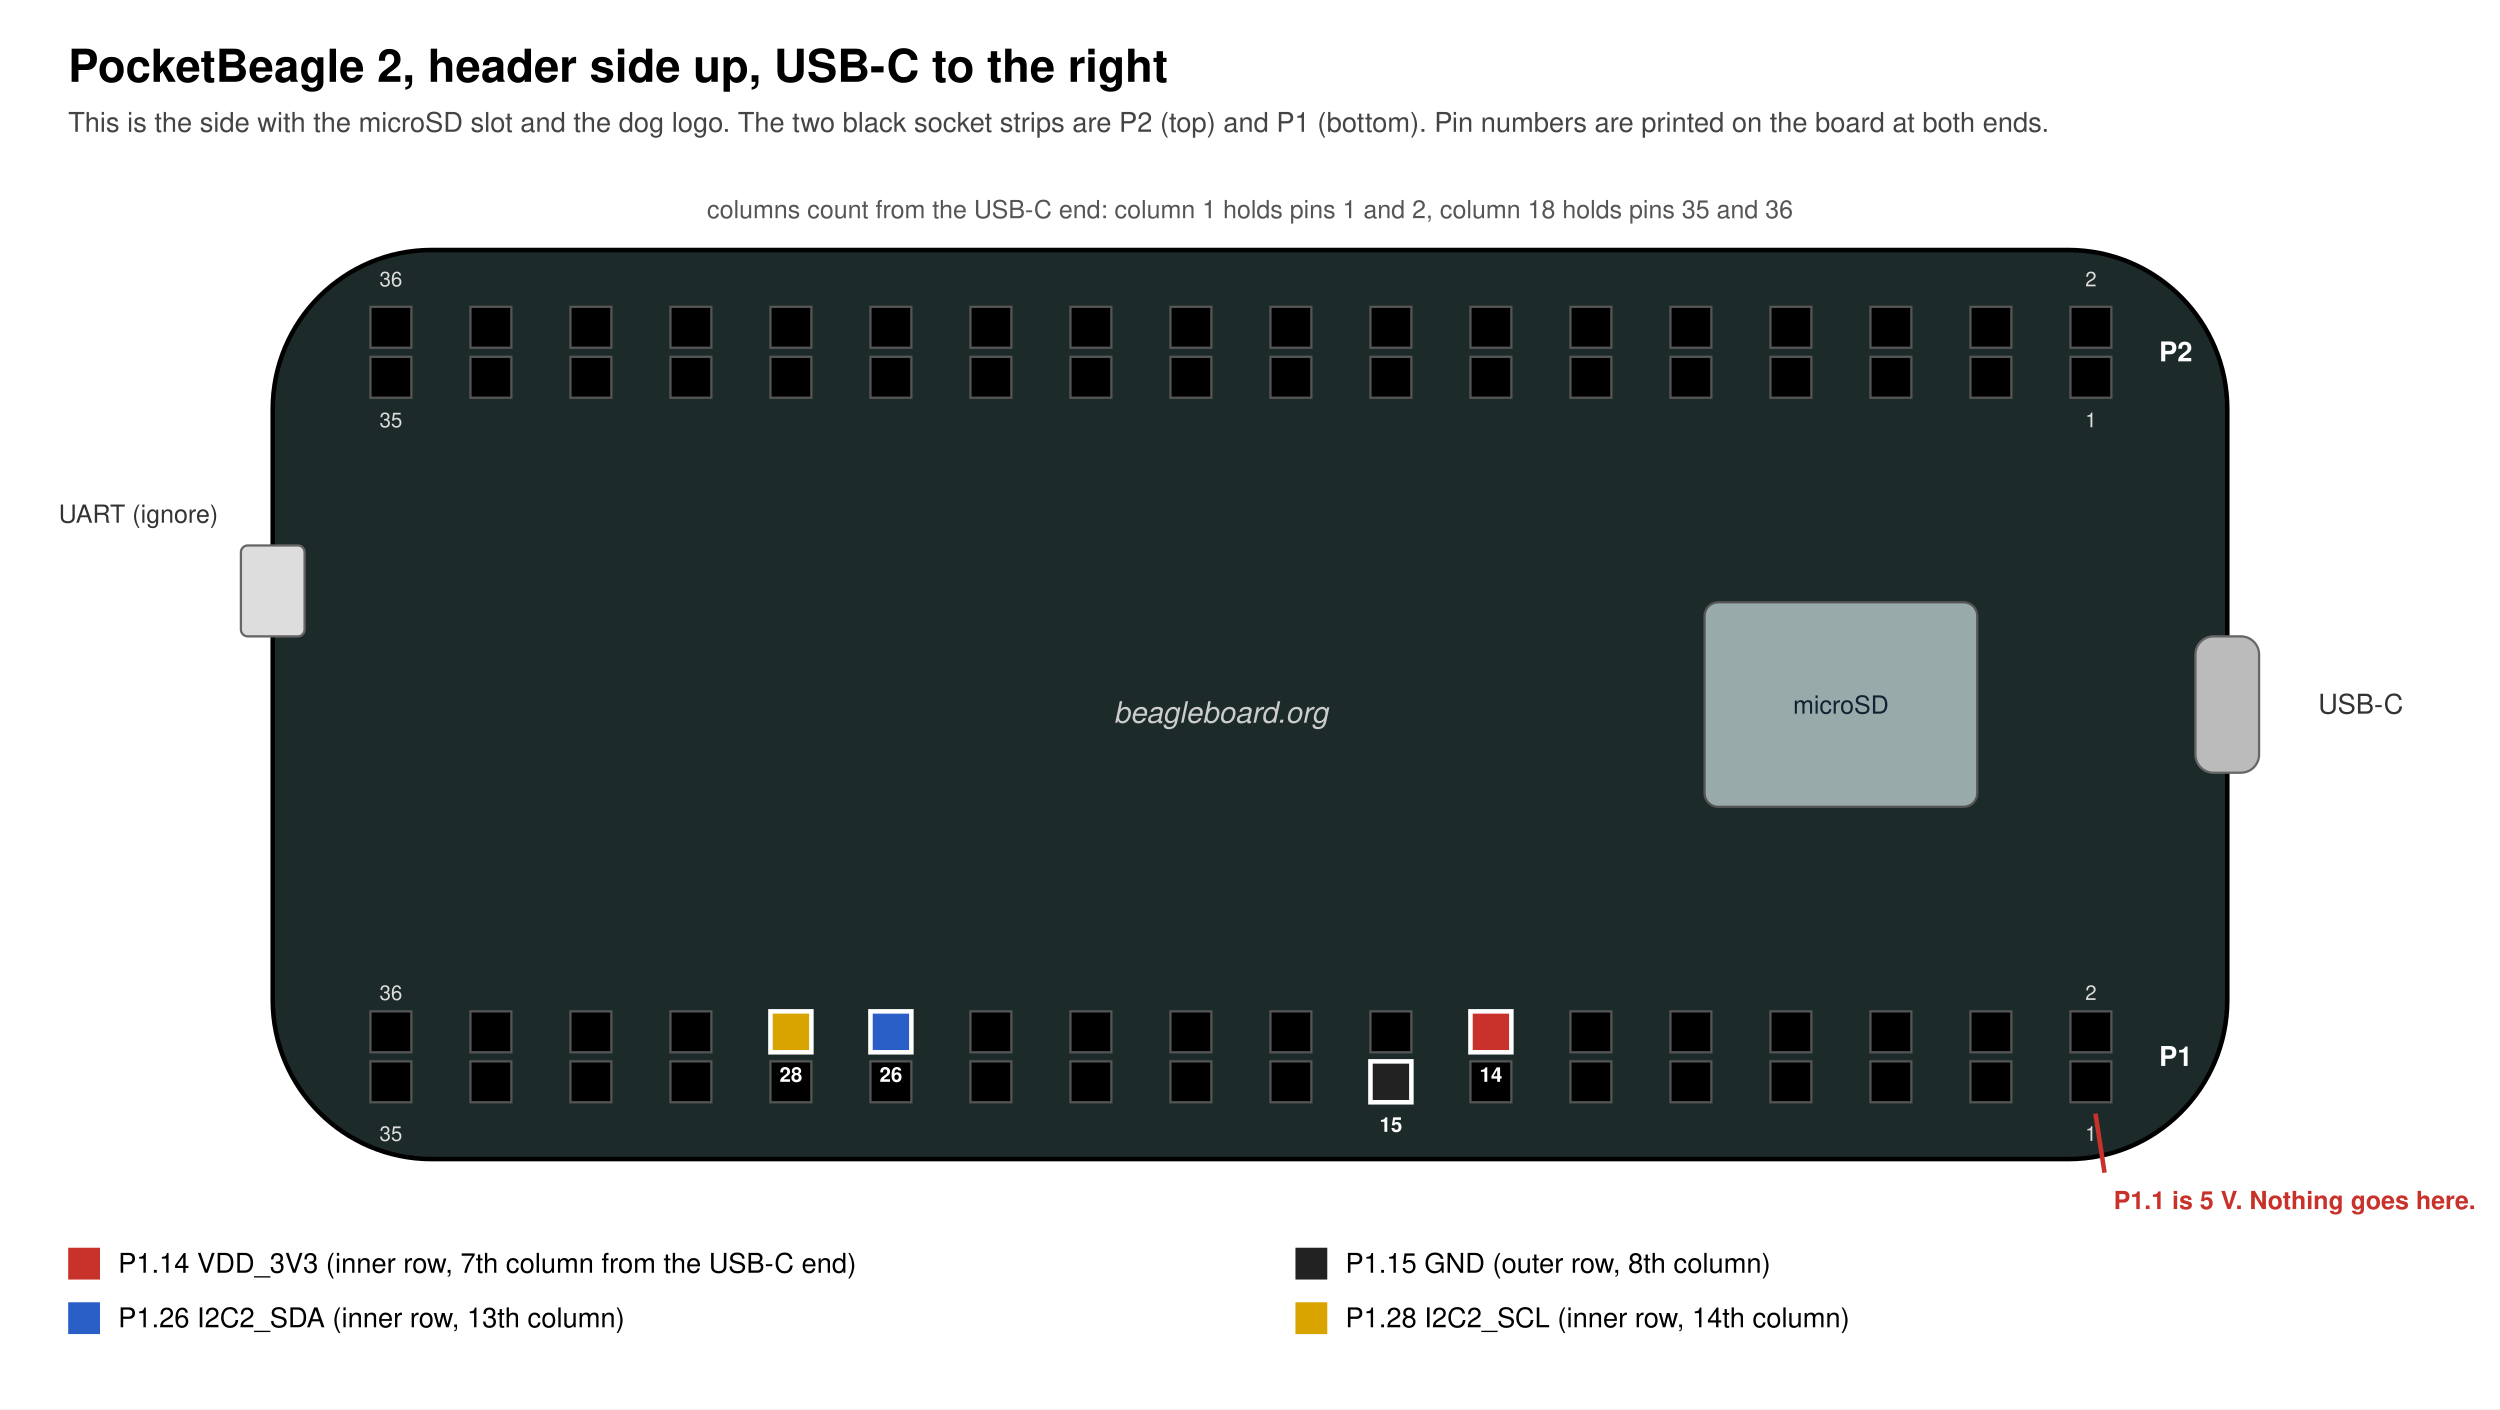
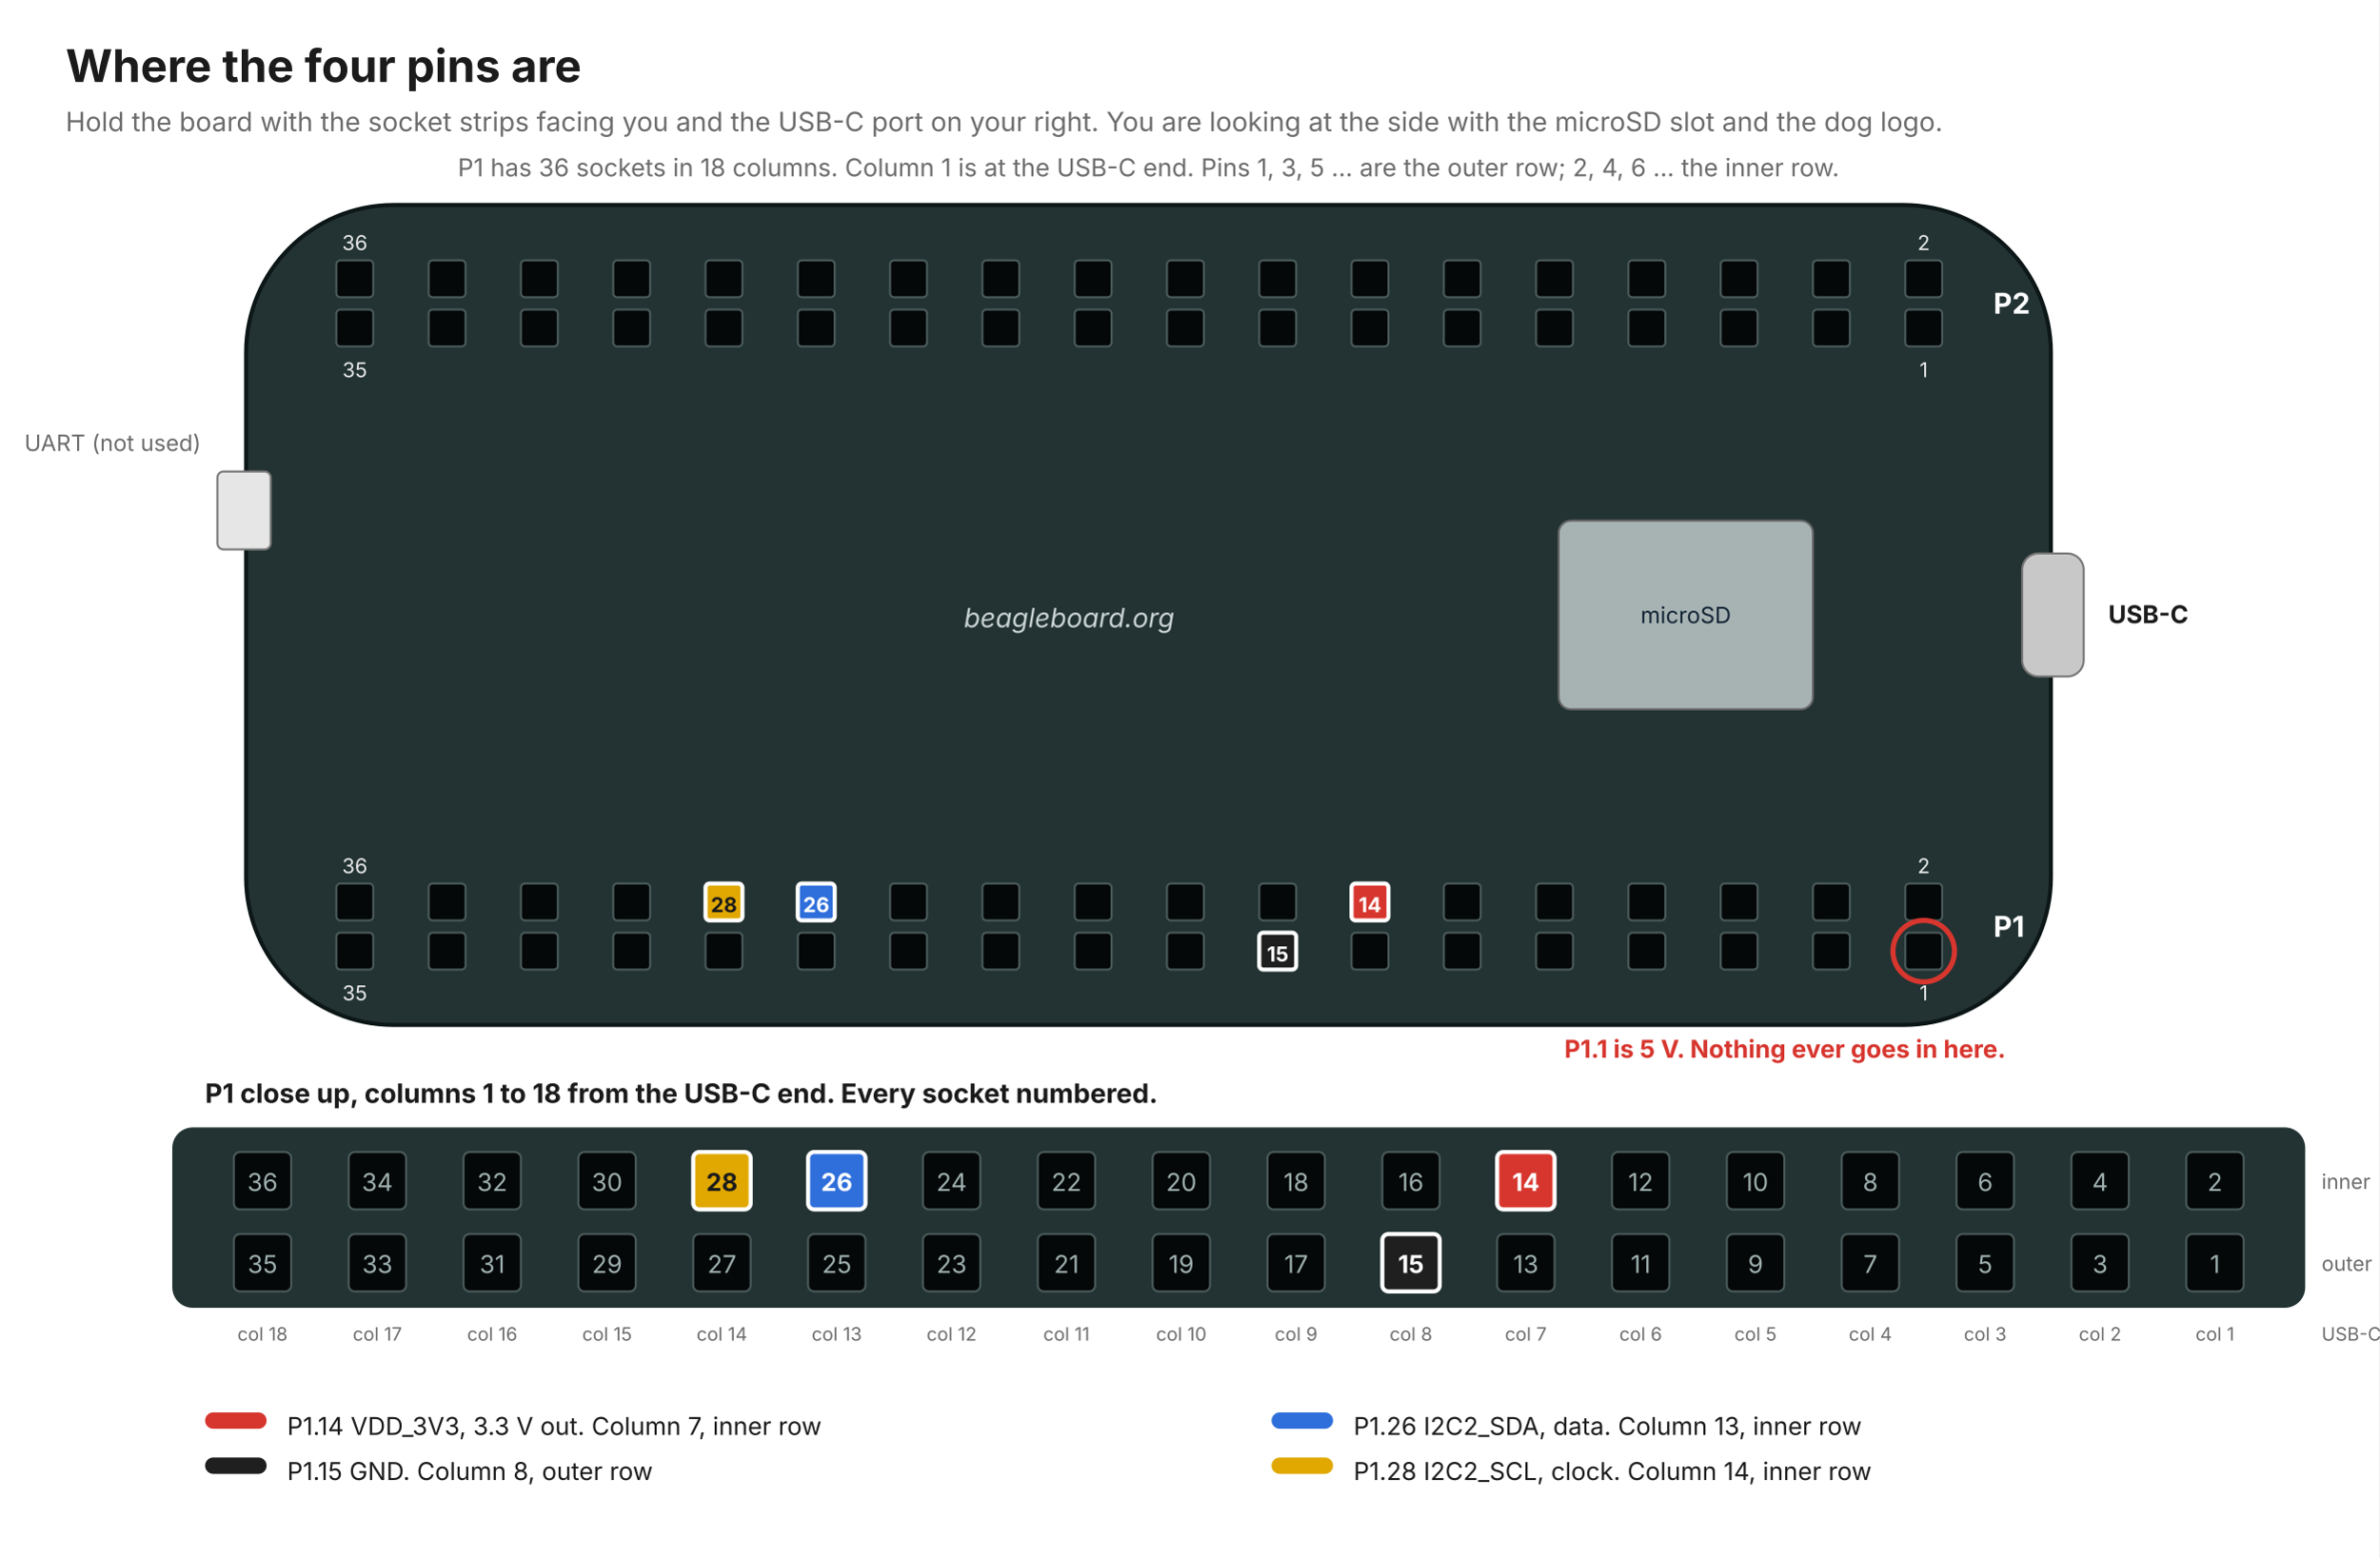
- <svg xmlns="http://www.w3.org/2000/svg" width="1100" height="620" viewBox="0 0 1100 620" font-family="Helvetica, Arial, sans-serif">
-   <rect width="1100" height="620" fill="#fff" />
-   <text x="30" y="36" font-size="20" font-weight="bold">PocketBeagle 2, header side up, USB-C to the right</text>
-   <text x="30" y="58" font-size="12" fill="#444">This is the side with the microSD slot and the dog logo. The two black socket strips are P2 (top) and P1 (bottom). Pin numbers are printed on the board at both ends.</text>
-   <rect x="120" y="110" width="860" height="400" rx="70" fill="#1d2a2a" stroke="#000" stroke-width="2" />
-   <rect x="966" y="280.0" width="28" height="60" rx="8" fill="#bbb" stroke="#666" />
-   <text x="1020" y="314.0" font-size="12" fill="#333">USB-C</text>
-   <rect x="106" y="240.0" width="28" height="40" rx="3" fill="#ddd" stroke="#666" />
-   <text x="96" y="230.0" font-size="11" fill="#333" text-anchor="end">UART (ignore)</text>
-   <rect x="750" y="265.0" width="120" height="90" rx="6" fill="#9aa" stroke="#555" />
-   <text x="810" y="314.0" font-size="11" text-anchor="middle" fill="#123">microSD</text>
-   <text x="490.0" y="318.0" font-size="13" fill="#ccc" font-style="italic">beagleboard.org</text>
-   <rect x="911" y="157" width="18" height="18" fill="#000" stroke="#555" stroke-width="1" />
-   <rect x="911" y="135" width="18" height="18" fill="#000" stroke="#555" stroke-width="1" />
-   <text x="920" y="126" font-size="9" fill="#ddd" text-anchor="middle">2</text>
-   <text x="920" y="188" font-size="9" fill="#ddd" text-anchor="middle">1</text>
-   <rect x="867" y="157" width="18" height="18" fill="#000" stroke="#555" stroke-width="1" />
-   <rect x="867" y="135" width="18" height="18" fill="#000" stroke="#555" stroke-width="1" />
-   <rect x="823" y="157" width="18" height="18" fill="#000" stroke="#555" stroke-width="1" />
-   <rect x="823" y="135" width="18" height="18" fill="#000" stroke="#555" stroke-width="1" />
-   <rect x="779" y="157" width="18" height="18" fill="#000" stroke="#555" stroke-width="1" />
-   <rect x="779" y="135" width="18" height="18" fill="#000" stroke="#555" stroke-width="1" />
-   <rect x="735" y="157" width="18" height="18" fill="#000" stroke="#555" stroke-width="1" />
-   <rect x="735" y="135" width="18" height="18" fill="#000" stroke="#555" stroke-width="1" />
-   <rect x="691" y="157" width="18" height="18" fill="#000" stroke="#555" stroke-width="1" />
-   <rect x="691" y="135" width="18" height="18" fill="#000" stroke="#555" stroke-width="1" />
-   <rect x="647" y="157" width="18" height="18" fill="#000" stroke="#555" stroke-width="1" />
-   <rect x="647" y="135" width="18" height="18" fill="#000" stroke="#555" stroke-width="1" />
-   <rect x="603" y="157" width="18" height="18" fill="#000" stroke="#555" stroke-width="1" />
-   <rect x="603" y="135" width="18" height="18" fill="#000" stroke="#555" stroke-width="1" />
-   <rect x="559" y="157" width="18" height="18" fill="#000" stroke="#555" stroke-width="1" />
-   <rect x="559" y="135" width="18" height="18" fill="#000" stroke="#555" stroke-width="1" />
-   <rect x="515" y="157" width="18" height="18" fill="#000" stroke="#555" stroke-width="1" />
-   <rect x="515" y="135" width="18" height="18" fill="#000" stroke="#555" stroke-width="1" />
-   <rect x="471" y="157" width="18" height="18" fill="#000" stroke="#555" stroke-width="1" />
-   <rect x="471" y="135" width="18" height="18" fill="#000" stroke="#555" stroke-width="1" />
-   <rect x="427" y="157" width="18" height="18" fill="#000" stroke="#555" stroke-width="1" />
-   <rect x="427" y="135" width="18" height="18" fill="#000" stroke="#555" stroke-width="1" />
-   <rect x="383" y="157" width="18" height="18" fill="#000" stroke="#555" stroke-width="1" />
-   <rect x="383" y="135" width="18" height="18" fill="#000" stroke="#555" stroke-width="1" />
-   <rect x="339" y="157" width="18" height="18" fill="#000" stroke="#555" stroke-width="1" />
-   <rect x="339" y="135" width="18" height="18" fill="#000" stroke="#555" stroke-width="1" />
-   <rect x="295" y="157" width="18" height="18" fill="#000" stroke="#555" stroke-width="1" />
-   <rect x="295" y="135" width="18" height="18" fill="#000" stroke="#555" stroke-width="1" />
-   <rect x="251" y="157" width="18" height="18" fill="#000" stroke="#555" stroke-width="1" />
-   <rect x="251" y="135" width="18" height="18" fill="#000" stroke="#555" stroke-width="1" />
-   <rect x="207" y="157" width="18" height="18" fill="#000" stroke="#555" stroke-width="1" />
-   <rect x="207" y="135" width="18" height="18" fill="#000" stroke="#555" stroke-width="1" />
-   <rect x="163" y="157" width="18" height="18" fill="#000" stroke="#555" stroke-width="1" />
-   <rect x="163" y="135" width="18" height="18" fill="#000" stroke="#555" stroke-width="1" />
-   <text x="172" y="126" font-size="9" fill="#ddd" text-anchor="middle">36</text>
-   <text x="172" y="188" font-size="9" fill="#ddd" text-anchor="middle">35</text>
-   <text x="950" y="159.0" font-size="12" fill="#fff" font-weight="bold">P2</text>
-   <rect x="911" y="467" width="18" height="18" fill="#000" stroke="#555" stroke-width="1" />
-   <rect x="911" y="445" width="18" height="18" fill="#000" stroke="#555" stroke-width="1" />
-   <text x="920" y="502" font-size="9" fill="#ddd" text-anchor="middle">1</text>
-   <text x="920" y="440" font-size="9" fill="#ddd" text-anchor="middle">2</text>
-   <rect x="867" y="467" width="18" height="18" fill="#000" stroke="#555" stroke-width="1" />
-   <rect x="867" y="445" width="18" height="18" fill="#000" stroke="#555" stroke-width="1" />
-   <rect x="823" y="467" width="18" height="18" fill="#000" stroke="#555" stroke-width="1" />
-   <rect x="823" y="445" width="18" height="18" fill="#000" stroke="#555" stroke-width="1" />
-   <rect x="779" y="467" width="18" height="18" fill="#000" stroke="#555" stroke-width="1" />
-   <rect x="779" y="445" width="18" height="18" fill="#000" stroke="#555" stroke-width="1" />
-   <rect x="735" y="467" width="18" height="18" fill="#000" stroke="#555" stroke-width="1" />
-   <rect x="735" y="445" width="18" height="18" fill="#000" stroke="#555" stroke-width="1" />
-   <rect x="691" y="467" width="18" height="18" fill="#000" stroke="#555" stroke-width="1" />
-   <rect x="691" y="445" width="18" height="18" fill="#000" stroke="#555" stroke-width="1" />
-   <rect x="647" y="467" width="18" height="18" fill="#000" stroke="#555" stroke-width="1" />
-   <rect x="647" y="445" width="18" height="18" fill="#c8322b" stroke="#fff" stroke-width="2" />
-   <text x="656" y="476" font-size="9" text-anchor="middle" fill="#fff" font-weight="bold">14</text>
-   <rect x="603" y="467" width="18" height="18" fill="#222222" stroke="#fff" stroke-width="2" />
-   <text x="612" y="498" font-size="9" text-anchor="middle" fill="#fff" font-weight="bold">15</text>
-   <rect x="603" y="445" width="18" height="18" fill="#000" stroke="#555" stroke-width="1" />
-   <rect x="559" y="467" width="18" height="18" fill="#000" stroke="#555" stroke-width="1" />
-   <rect x="559" y="445" width="18" height="18" fill="#000" stroke="#555" stroke-width="1" />
-   <rect x="515" y="467" width="18" height="18" fill="#000" stroke="#555" stroke-width="1" />
-   <rect x="515" y="445" width="18" height="18" fill="#000" stroke="#555" stroke-width="1" />
-   <rect x="471" y="467" width="18" height="18" fill="#000" stroke="#555" stroke-width="1" />
-   <rect x="471" y="445" width="18" height="18" fill="#000" stroke="#555" stroke-width="1" />
-   <rect x="427" y="467" width="18" height="18" fill="#000" stroke="#555" stroke-width="1" />
-   <rect x="427" y="445" width="18" height="18" fill="#000" stroke="#555" stroke-width="1" />
-   <rect x="383" y="467" width="18" height="18" fill="#000" stroke="#555" stroke-width="1" />
-   <rect x="383" y="445" width="18" height="18" fill="#2b5fc8" stroke="#fff" stroke-width="2" />
-   <text x="392" y="476" font-size="9" text-anchor="middle" fill="#fff" font-weight="bold">26</text>
-   <rect x="339" y="467" width="18" height="18" fill="#000" stroke="#555" stroke-width="1" />
-   <rect x="339" y="445" width="18" height="18" fill="#d9a300" stroke="#fff" stroke-width="2" />
-   <text x="348" y="476" font-size="9" text-anchor="middle" fill="#fff" font-weight="bold">28</text>
-   <rect x="295" y="467" width="18" height="18" fill="#000" stroke="#555" stroke-width="1" />
-   <rect x="295" y="445" width="18" height="18" fill="#000" stroke="#555" stroke-width="1" />
-   <rect x="251" y="467" width="18" height="18" fill="#000" stroke="#555" stroke-width="1" />
-   <rect x="251" y="445" width="18" height="18" fill="#000" stroke="#555" stroke-width="1" />
-   <rect x="207" y="467" width="18" height="18" fill="#000" stroke="#555" stroke-width="1" />
-   <rect x="207" y="445" width="18" height="18" fill="#000" stroke="#555" stroke-width="1" />
-   <rect x="163" y="467" width="18" height="18" fill="#000" stroke="#555" stroke-width="1" />
-   <rect x="163" y="445" width="18" height="18" fill="#000" stroke="#555" stroke-width="1" />
-   <text x="172" y="502" font-size="9" fill="#ddd" text-anchor="middle">35</text>
-   <text x="172" y="440" font-size="9" fill="#ddd" text-anchor="middle">36</text>
-   <text x="950" y="469.0" font-size="12" fill="#fff" font-weight="bold">P1</text>
-   <path d="M 926 516 L 922 490" stroke="#c8322b" stroke-width="2" fill="none" />
-   <text x="930" y="532" font-size="11" fill="#c8322b" font-weight="bold">P1.1 is 5 V. Nothing goes here.</text>
-   <rect x="30" y="549" width="14" height="14" fill="#c8322b" />
-   <text x="52" y="560" font-size="12">P1.14  VDD_3V3   (inner row, 7th column from the USB-C end)</text>
-   <rect x="570" y="549" width="14" height="14" fill="#222222" />
-   <text x="592" y="560" font-size="12">P1.15  GND   (outer row, 8th column)</text>
-   <rect x="30" y="573" width="14" height="14" fill="#2b5fc8" />
-   <text x="52" y="584" font-size="12">P1.26  I2C2_SDA   (inner row, 13th column)</text>
-   <rect x="570" y="573" width="14" height="14" fill="#d9a300" />
-   <text x="592" y="584" font-size="12">P1.28  I2C2_SCL   (inner row, 14th column)</text>
-   <text x="550.0" y="96" font-size="11" fill="#555" text-anchor="middle">columns count from the USB-C end: column 1 holds pins 1 and 2, column 18 holds pins 35 and 36</text>
+ <svg xmlns="http://www.w3.org/2000/svg" width="1160" height="760" viewBox="0 0 1160 760" font-family="Inter, Helvetica, Arial, sans-serif">
+   <rect width="1160" height="760" fill="#ffffff" />
+   <text x="32" y="40" font-size="22" font-weight="700" fill="#1b1b1b">Where the four pins are</text>
+   <text x="32" y="64" font-size="13" fill="#6b6b6b" text-anchor="start" font-weight="400">Hold the board with the socket strips facing you and the USB-C port on your right. You are looking at the side with the microSD slot and the dog logo.</text>
+   <rect x="120" y="100" width="880" height="400" rx="72" fill="#233333" stroke="#0d1717" stroke-width="2" />
+   <rect x="986" y="270.0" width="30" height="60" rx="8" fill="#c8c8c8" stroke="#777" />
+   <text x="1028" y="304.0" font-size="12" fill="#1b1b1b" text-anchor="start" font-weight="700">USB-C</text>
+   <rect x="106" y="230.0" width="26" height="38" rx="3" fill="#e6e6e6" stroke="#777" />
+   <text x="98" y="220.0" font-size="11" fill="#6b6b6b" text-anchor="end" font-weight="400">UART (not used)</text>
+   <rect x="760" y="254.0" width="124" height="92" rx="6" fill="#a7b3b3" stroke="#666" />
+   <text x="822" y="304.0" font-size="11" fill="#123" text-anchor="middle" font-weight="400">microSD</text>
+   <text x="470.0" y="306.0" font-size="13" fill="#c9d3d3" text-anchor="start" font-weight="400" font-style="italic">beagleboard.org</text>
+   <rect x="929" y="151" width="18" height="18" rx="2" fill="#050808" stroke="#4a5a5a" stroke-width="1" />
+   <rect x="929" y="127" width="18" height="18" rx="2" fill="#050808" stroke="#4a5a5a" stroke-width="1" />
+   <rect x="884" y="151" width="18" height="18" rx="2" fill="#050808" stroke="#4a5a5a" stroke-width="1" />
+   <rect x="884" y="127" width="18" height="18" rx="2" fill="#050808" stroke="#4a5a5a" stroke-width="1" />
+   <rect x="839" y="151" width="18" height="18" rx="2" fill="#050808" stroke="#4a5a5a" stroke-width="1" />
+   <rect x="839" y="127" width="18" height="18" rx="2" fill="#050808" stroke="#4a5a5a" stroke-width="1" />
+   <rect x="794" y="151" width="18" height="18" rx="2" fill="#050808" stroke="#4a5a5a" stroke-width="1" />
+   <rect x="794" y="127" width="18" height="18" rx="2" fill="#050808" stroke="#4a5a5a" stroke-width="1" />
+   <rect x="749" y="151" width="18" height="18" rx="2" fill="#050808" stroke="#4a5a5a" stroke-width="1" />
+   <rect x="749" y="127" width="18" height="18" rx="2" fill="#050808" stroke="#4a5a5a" stroke-width="1" />
+   <rect x="704" y="151" width="18" height="18" rx="2" fill="#050808" stroke="#4a5a5a" stroke-width="1" />
+   <rect x="704" y="127" width="18" height="18" rx="2" fill="#050808" stroke="#4a5a5a" stroke-width="1" />
+   <rect x="659" y="151" width="18" height="18" rx="2" fill="#050808" stroke="#4a5a5a" stroke-width="1" />
+   <rect x="659" y="127" width="18" height="18" rx="2" fill="#050808" stroke="#4a5a5a" stroke-width="1" />
+   <rect x="614" y="151" width="18" height="18" rx="2" fill="#050808" stroke="#4a5a5a" stroke-width="1" />
+   <rect x="614" y="127" width="18" height="18" rx="2" fill="#050808" stroke="#4a5a5a" stroke-width="1" />
+   <rect x="569" y="151" width="18" height="18" rx="2" fill="#050808" stroke="#4a5a5a" stroke-width="1" />
+   <rect x="569" y="127" width="18" height="18" rx="2" fill="#050808" stroke="#4a5a5a" stroke-width="1" />
+   <rect x="524" y="151" width="18" height="18" rx="2" fill="#050808" stroke="#4a5a5a" stroke-width="1" />
+   <rect x="524" y="127" width="18" height="18" rx="2" fill="#050808" stroke="#4a5a5a" stroke-width="1" />
+   <rect x="479" y="151" width="18" height="18" rx="2" fill="#050808" stroke="#4a5a5a" stroke-width="1" />
+   <rect x="479" y="127" width="18" height="18" rx="2" fill="#050808" stroke="#4a5a5a" stroke-width="1" />
+   <rect x="434" y="151" width="18" height="18" rx="2" fill="#050808" stroke="#4a5a5a" stroke-width="1" />
+   <rect x="434" y="127" width="18" height="18" rx="2" fill="#050808" stroke="#4a5a5a" stroke-width="1" />
+   <rect x="389" y="151" width="18" height="18" rx="2" fill="#050808" stroke="#4a5a5a" stroke-width="1" />
+   <rect x="389" y="127" width="18" height="18" rx="2" fill="#050808" stroke="#4a5a5a" stroke-width="1" />
+   <rect x="344" y="151" width="18" height="18" rx="2" fill="#050808" stroke="#4a5a5a" stroke-width="1" />
+   <rect x="344" y="127" width="18" height="18" rx="2" fill="#050808" stroke="#4a5a5a" stroke-width="1" />
+   <rect x="299" y="151" width="18" height="18" rx="2" fill="#050808" stroke="#4a5a5a" stroke-width="1" />
+   <rect x="299" y="127" width="18" height="18" rx="2" fill="#050808" stroke="#4a5a5a" stroke-width="1" />
+   <rect x="254" y="151" width="18" height="18" rx="2" fill="#050808" stroke="#4a5a5a" stroke-width="1" />
+   <rect x="254" y="127" width="18" height="18" rx="2" fill="#050808" stroke="#4a5a5a" stroke-width="1" />
+   <rect x="209" y="151" width="18" height="18" rx="2" fill="#050808" stroke="#4a5a5a" stroke-width="1" />
+   <rect x="209" y="127" width="18" height="18" rx="2" fill="#050808" stroke="#4a5a5a" stroke-width="1" />
+   <rect x="164" y="151" width="18" height="18" rx="2" fill="#050808" stroke="#4a5a5a" stroke-width="1" />
+   <rect x="164" y="127" width="18" height="18" rx="2" fill="#050808" stroke="#4a5a5a" stroke-width="1" />
+   <text x="972" y="153.0" font-size="14" fill="#fff" text-anchor="start" font-weight="700">P2</text>
+   <text x="938" y="122" font-size="10" fill="#e8e8e8" text-anchor="middle" font-weight="400">2</text>
+   <text x="938" y="184" font-size="10" fill="#e8e8e8" text-anchor="middle" font-weight="400">1</text>
+   <text x="173" y="122" font-size="10" fill="#e8e8e8" text-anchor="middle" font-weight="400">36</text>
+   <text x="173" y="184" font-size="10" fill="#e8e8e8" text-anchor="middle" font-weight="400">35</text>
+   <rect x="929" y="455" width="18" height="18" rx="2" fill="#050808" stroke="#4a5a5a" stroke-width="1" />
+   <rect x="929" y="431" width="18" height="18" rx="2" fill="#050808" stroke="#4a5a5a" stroke-width="1" />
+   <rect x="884" y="455" width="18" height="18" rx="2" fill="#050808" stroke="#4a5a5a" stroke-width="1" />
+   <rect x="884" y="431" width="18" height="18" rx="2" fill="#050808" stroke="#4a5a5a" stroke-width="1" />
+   <rect x="839" y="455" width="18" height="18" rx="2" fill="#050808" stroke="#4a5a5a" stroke-width="1" />
+   <rect x="839" y="431" width="18" height="18" rx="2" fill="#050808" stroke="#4a5a5a" stroke-width="1" />
+   <rect x="794" y="455" width="18" height="18" rx="2" fill="#050808" stroke="#4a5a5a" stroke-width="1" />
+   <rect x="794" y="431" width="18" height="18" rx="2" fill="#050808" stroke="#4a5a5a" stroke-width="1" />
+   <rect x="749" y="455" width="18" height="18" rx="2" fill="#050808" stroke="#4a5a5a" stroke-width="1" />
+   <rect x="749" y="431" width="18" height="18" rx="2" fill="#050808" stroke="#4a5a5a" stroke-width="1" />
+   <rect x="704" y="455" width="18" height="18" rx="2" fill="#050808" stroke="#4a5a5a" stroke-width="1" />
+   <rect x="704" y="431" width="18" height="18" rx="2" fill="#050808" stroke="#4a5a5a" stroke-width="1" />
+   <rect x="659" y="455" width="18" height="18" rx="2" fill="#050808" stroke="#4a5a5a" stroke-width="1" />
+   <rect x="659" y="431" width="18" height="18" rx="2" fill="#d7362e" stroke="#fff" stroke-width="2" />
+   <text x="668" y="445" font-size="10" fill="#fff" text-anchor="middle" font-weight="700">14</text>
+   <rect x="614" y="455" width="18" height="18" rx="2" fill="#1f1f1f" stroke="#fff" stroke-width="2" />
+   <text x="623" y="469" font-size="10" fill="#fff" text-anchor="middle" font-weight="700">15</text>
+   <rect x="614" y="431" width="18" height="18" rx="2" fill="#050808" stroke="#4a5a5a" stroke-width="1" />
+   <rect x="569" y="455" width="18" height="18" rx="2" fill="#050808" stroke="#4a5a5a" stroke-width="1" />
+   <rect x="569" y="431" width="18" height="18" rx="2" fill="#050808" stroke="#4a5a5a" stroke-width="1" />
+   <rect x="524" y="455" width="18" height="18" rx="2" fill="#050808" stroke="#4a5a5a" stroke-width="1" />
+   <rect x="524" y="431" width="18" height="18" rx="2" fill="#050808" stroke="#4a5a5a" stroke-width="1" />
+   <rect x="479" y="455" width="18" height="18" rx="2" fill="#050808" stroke="#4a5a5a" stroke-width="1" />
+   <rect x="479" y="431" width="18" height="18" rx="2" fill="#050808" stroke="#4a5a5a" stroke-width="1" />
+   <rect x="434" y="455" width="18" height="18" rx="2" fill="#050808" stroke="#4a5a5a" stroke-width="1" />
+   <rect x="434" y="431" width="18" height="18" rx="2" fill="#050808" stroke="#4a5a5a" stroke-width="1" />
+   <rect x="389" y="455" width="18" height="18" rx="2" fill="#050808" stroke="#4a5a5a" stroke-width="1" />
+   <rect x="389" y="431" width="18" height="18" rx="2" fill="#2f6fdb" stroke="#fff" stroke-width="2" />
+   <text x="398" y="445" font-size="10" fill="#fff" text-anchor="middle" font-weight="700">26</text>
+   <rect x="344" y="455" width="18" height="18" rx="2" fill="#050808" stroke="#4a5a5a" stroke-width="1" />
+   <rect x="344" y="431" width="18" height="18" rx="2" fill="#e0a800" stroke="#fff" stroke-width="2" />
+   <text x="353" y="445" font-size="10" fill="#1b1b1b" text-anchor="middle" font-weight="700">28</text>
+   <rect x="299" y="455" width="18" height="18" rx="2" fill="#050808" stroke="#4a5a5a" stroke-width="1" />
+   <rect x="299" y="431" width="18" height="18" rx="2" fill="#050808" stroke="#4a5a5a" stroke-width="1" />
+   <rect x="254" y="455" width="18" height="18" rx="2" fill="#050808" stroke="#4a5a5a" stroke-width="1" />
+   <rect x="254" y="431" width="18" height="18" rx="2" fill="#050808" stroke="#4a5a5a" stroke-width="1" />
+   <rect x="209" y="455" width="18" height="18" rx="2" fill="#050808" stroke="#4a5a5a" stroke-width="1" />
+   <rect x="209" y="431" width="18" height="18" rx="2" fill="#050808" stroke="#4a5a5a" stroke-width="1" />
+   <rect x="164" y="455" width="18" height="18" rx="2" fill="#050808" stroke="#4a5a5a" stroke-width="1" />
+   <rect x="164" y="431" width="18" height="18" rx="2" fill="#050808" stroke="#4a5a5a" stroke-width="1" />
+   <text x="972" y="457.0" font-size="14" fill="#fff" text-anchor="start" font-weight="700">P1</text>
+   <text x="938" y="426" font-size="10" fill="#e8e8e8" text-anchor="middle" font-weight="400">2</text>
+   <text x="938" y="488" font-size="10" fill="#e8e8e8" text-anchor="middle" font-weight="400">1</text>
+   <text x="173" y="426" font-size="10" fill="#e8e8e8" text-anchor="middle" font-weight="400">36</text>
+   <text x="173" y="488" font-size="10" fill="#e8e8e8" text-anchor="middle" font-weight="400">35</text>
+   <circle cx="938" cy="464" r="15" fill="none" stroke="#d7362e" stroke-width="2.5" />
+   <text x="978" y="516" font-size="12" fill="#d7362e" text-anchor="end" font-weight="700">P1.1 is 5 V. Nothing ever goes in here.</text>
+   <text x="560.0" y="86" font-size="12" fill="#6b6b6b" text-anchor="middle" font-weight="400">P1 has 36 sockets in 18 columns. Column 1 is at the USB-C end. Pins 1, 3, 5 ... are the outer row; 2, 4, 6 ... the inner row.</text>
+   <text x="100" y="538" font-size="13" fill="#1b1b1b" text-anchor="start" font-weight="700">P1 close up, columns 1 to 18 from the USB-C end. Every socket numbered.</text>
+   <rect x="84" y="550" width="1040" height="88" rx="10" fill="#233333" />
+   <rect x="1066.0" y="562" width="28" height="28" rx="3" fill="#050808" stroke="#4a5a5a" stroke-width="1" />
+   <text x="1080.0" y="581" font-size="12" fill="#9fb0b0" text-anchor="middle" font-weight="400">2</text>
+   <rect x="1066.0" y="602" width="28" height="28" rx="3" fill="#050808" stroke="#4a5a5a" stroke-width="1" />
+   <text x="1080.0" y="621" font-size="12" fill="#9fb0b0" text-anchor="middle" font-weight="400">1</text>
+   <text x="1080.0" y="654" font-size="9" fill="#6b6b6b" text-anchor="middle" font-weight="400">col 1</text>
+   <rect x="1010.0" y="562" width="28" height="28" rx="3" fill="#050808" stroke="#4a5a5a" stroke-width="1" />
+   <text x="1024.0" y="581" font-size="12" fill="#9fb0b0" text-anchor="middle" font-weight="400">4</text>
+   <rect x="1010.0" y="602" width="28" height="28" rx="3" fill="#050808" stroke="#4a5a5a" stroke-width="1" />
+   <text x="1024.0" y="621" font-size="12" fill="#9fb0b0" text-anchor="middle" font-weight="400">3</text>
+   <text x="1024.0" y="654" font-size="9" fill="#6b6b6b" text-anchor="middle" font-weight="400">col 2</text>
+   <rect x="954.0" y="562" width="28" height="28" rx="3" fill="#050808" stroke="#4a5a5a" stroke-width="1" />
+   <text x="968.0" y="581" font-size="12" fill="#9fb0b0" text-anchor="middle" font-weight="400">6</text>
+   <rect x="954.0" y="602" width="28" height="28" rx="3" fill="#050808" stroke="#4a5a5a" stroke-width="1" />
+   <text x="968.0" y="621" font-size="12" fill="#9fb0b0" text-anchor="middle" font-weight="400">5</text>
+   <text x="968.0" y="654" font-size="9" fill="#6b6b6b" text-anchor="middle" font-weight="400">col 3</text>
+   <rect x="898.0" y="562" width="28" height="28" rx="3" fill="#050808" stroke="#4a5a5a" stroke-width="1" />
+   <text x="912.0" y="581" font-size="12" fill="#9fb0b0" text-anchor="middle" font-weight="400">8</text>
+   <rect x="898.0" y="602" width="28" height="28" rx="3" fill="#050808" stroke="#4a5a5a" stroke-width="1" />
+   <text x="912.0" y="621" font-size="12" fill="#9fb0b0" text-anchor="middle" font-weight="400">7</text>
+   <text x="912.0" y="654" font-size="9" fill="#6b6b6b" text-anchor="middle" font-weight="400">col 4</text>
+   <rect x="842.0" y="562" width="28" height="28" rx="3" fill="#050808" stroke="#4a5a5a" stroke-width="1" />
+   <text x="856.0" y="581" font-size="12" fill="#9fb0b0" text-anchor="middle" font-weight="400">10</text>
+   <rect x="842.0" y="602" width="28" height="28" rx="3" fill="#050808" stroke="#4a5a5a" stroke-width="1" />
+   <text x="856.0" y="621" font-size="12" fill="#9fb0b0" text-anchor="middle" font-weight="400">9</text>
+   <text x="856.0" y="654" font-size="9" fill="#6b6b6b" text-anchor="middle" font-weight="400">col 5</text>
+   <rect x="786.0" y="562" width="28" height="28" rx="3" fill="#050808" stroke="#4a5a5a" stroke-width="1" />
+   <text x="800.0" y="581" font-size="12" fill="#9fb0b0" text-anchor="middle" font-weight="400">12</text>
+   <rect x="786.0" y="602" width="28" height="28" rx="3" fill="#050808" stroke="#4a5a5a" stroke-width="1" />
+   <text x="800.0" y="621" font-size="12" fill="#9fb0b0" text-anchor="middle" font-weight="400">11</text>
+   <text x="800.0" y="654" font-size="9" fill="#6b6b6b" text-anchor="middle" font-weight="400">col 6</text>
+   <rect x="730.0" y="562" width="28" height="28" rx="3" fill="#d7362e" stroke="#fff" stroke-width="2" />
+   <text x="744.0" y="581" font-size="12" fill="#fff" text-anchor="middle" font-weight="700">14</text>
+   <rect x="730.0" y="602" width="28" height="28" rx="3" fill="#050808" stroke="#4a5a5a" stroke-width="1" />
+   <text x="744.0" y="621" font-size="12" fill="#9fb0b0" text-anchor="middle" font-weight="400">13</text>
+   <text x="744.0" y="654" font-size="9" fill="#6b6b6b" text-anchor="middle" font-weight="400">col 7</text>
+   <rect x="674.0" y="562" width="28" height="28" rx="3" fill="#050808" stroke="#4a5a5a" stroke-width="1" />
+   <text x="688.0" y="581" font-size="12" fill="#9fb0b0" text-anchor="middle" font-weight="400">16</text>
+   <rect x="674.0" y="602" width="28" height="28" rx="3" fill="#1f1f1f" stroke="#fff" stroke-width="2" />
+   <text x="688.0" y="621" font-size="12" fill="#fff" text-anchor="middle" font-weight="700">15</text>
+   <text x="688.0" y="654" font-size="9" fill="#6b6b6b" text-anchor="middle" font-weight="400">col 8</text>
+   <rect x="618.0" y="562" width="28" height="28" rx="3" fill="#050808" stroke="#4a5a5a" stroke-width="1" />
+   <text x="632.0" y="581" font-size="12" fill="#9fb0b0" text-anchor="middle" font-weight="400">18</text>
+   <rect x="618.0" y="602" width="28" height="28" rx="3" fill="#050808" stroke="#4a5a5a" stroke-width="1" />
+   <text x="632.0" y="621" font-size="12" fill="#9fb0b0" text-anchor="middle" font-weight="400">17</text>
+   <text x="632.0" y="654" font-size="9" fill="#6b6b6b" text-anchor="middle" font-weight="400">col 9</text>
+   <rect x="562.0" y="562" width="28" height="28" rx="3" fill="#050808" stroke="#4a5a5a" stroke-width="1" />
+   <text x="576.0" y="581" font-size="12" fill="#9fb0b0" text-anchor="middle" font-weight="400">20</text>
+   <rect x="562.0" y="602" width="28" height="28" rx="3" fill="#050808" stroke="#4a5a5a" stroke-width="1" />
+   <text x="576.0" y="621" font-size="12" fill="#9fb0b0" text-anchor="middle" font-weight="400">19</text>
+   <text x="576.0" y="654" font-size="9" fill="#6b6b6b" text-anchor="middle" font-weight="400">col 10</text>
+   <rect x="506.0" y="562" width="28" height="28" rx="3" fill="#050808" stroke="#4a5a5a" stroke-width="1" />
+   <text x="520.0" y="581" font-size="12" fill="#9fb0b0" text-anchor="middle" font-weight="400">22</text>
+   <rect x="506.0" y="602" width="28" height="28" rx="3" fill="#050808" stroke="#4a5a5a" stroke-width="1" />
+   <text x="520.0" y="621" font-size="12" fill="#9fb0b0" text-anchor="middle" font-weight="400">21</text>
+   <text x="520.0" y="654" font-size="9" fill="#6b6b6b" text-anchor="middle" font-weight="400">col 11</text>
+   <rect x="450.0" y="562" width="28" height="28" rx="3" fill="#050808" stroke="#4a5a5a" stroke-width="1" />
+   <text x="464.0" y="581" font-size="12" fill="#9fb0b0" text-anchor="middle" font-weight="400">24</text>
+   <rect x="450.0" y="602" width="28" height="28" rx="3" fill="#050808" stroke="#4a5a5a" stroke-width="1" />
+   <text x="464.0" y="621" font-size="12" fill="#9fb0b0" text-anchor="middle" font-weight="400">23</text>
+   <text x="464.0" y="654" font-size="9" fill="#6b6b6b" text-anchor="middle" font-weight="400">col 12</text>
+   <rect x="394.0" y="562" width="28" height="28" rx="3" fill="#2f6fdb" stroke="#fff" stroke-width="2" />
+   <text x="408.0" y="581" font-size="12" fill="#fff" text-anchor="middle" font-weight="700">26</text>
+   <rect x="394.0" y="602" width="28" height="28" rx="3" fill="#050808" stroke="#4a5a5a" stroke-width="1" />
+   <text x="408.0" y="621" font-size="12" fill="#9fb0b0" text-anchor="middle" font-weight="400">25</text>
+   <text x="408.0" y="654" font-size="9" fill="#6b6b6b" text-anchor="middle" font-weight="400">col 13</text>
+   <rect x="338.0" y="562" width="28" height="28" rx="3" fill="#e0a800" stroke="#fff" stroke-width="2" />
+   <text x="352.0" y="581" font-size="12" fill="#1b1b1b" text-anchor="middle" font-weight="700">28</text>
+   <rect x="338.0" y="602" width="28" height="28" rx="3" fill="#050808" stroke="#4a5a5a" stroke-width="1" />
+   <text x="352.0" y="621" font-size="12" fill="#9fb0b0" text-anchor="middle" font-weight="400">27</text>
+   <text x="352.0" y="654" font-size="9" fill="#6b6b6b" text-anchor="middle" font-weight="400">col 14</text>
+   <rect x="282.0" y="562" width="28" height="28" rx="3" fill="#050808" stroke="#4a5a5a" stroke-width="1" />
+   <text x="296.0" y="581" font-size="12" fill="#9fb0b0" text-anchor="middle" font-weight="400">30</text>
+   <rect x="282.0" y="602" width="28" height="28" rx="3" fill="#050808" stroke="#4a5a5a" stroke-width="1" />
+   <text x="296.0" y="621" font-size="12" fill="#9fb0b0" text-anchor="middle" font-weight="400">29</text>
+   <text x="296.0" y="654" font-size="9" fill="#6b6b6b" text-anchor="middle" font-weight="400">col 15</text>
+   <rect x="226.0" y="562" width="28" height="28" rx="3" fill="#050808" stroke="#4a5a5a" stroke-width="1" />
+   <text x="240.0" y="581" font-size="12" fill="#9fb0b0" text-anchor="middle" font-weight="400">32</text>
+   <rect x="226.0" y="602" width="28" height="28" rx="3" fill="#050808" stroke="#4a5a5a" stroke-width="1" />
+   <text x="240.0" y="621" font-size="12" fill="#9fb0b0" text-anchor="middle" font-weight="400">31</text>
+   <text x="240.0" y="654" font-size="9" fill="#6b6b6b" text-anchor="middle" font-weight="400">col 16</text>
+   <rect x="170.0" y="562" width="28" height="28" rx="3" fill="#050808" stroke="#4a5a5a" stroke-width="1" />
+   <text x="184.0" y="581" font-size="12" fill="#9fb0b0" text-anchor="middle" font-weight="400">34</text>
+   <rect x="170.0" y="602" width="28" height="28" rx="3" fill="#050808" stroke="#4a5a5a" stroke-width="1" />
+   <text x="184.0" y="621" font-size="12" fill="#9fb0b0" text-anchor="middle" font-weight="400">33</text>
+   <text x="184.0" y="654" font-size="9" fill="#6b6b6b" text-anchor="middle" font-weight="400">col 17</text>
+   <rect x="114.0" y="562" width="28" height="28" rx="3" fill="#050808" stroke="#4a5a5a" stroke-width="1" />
+   <text x="128.0" y="581" font-size="12" fill="#9fb0b0" text-anchor="middle" font-weight="400">36</text>
+   <rect x="114.0" y="602" width="28" height="28" rx="3" fill="#050808" stroke="#4a5a5a" stroke-width="1" />
+   <text x="128.0" y="621" font-size="12" fill="#9fb0b0" text-anchor="middle" font-weight="400">35</text>
+   <text x="128.0" y="654" font-size="9" fill="#6b6b6b" text-anchor="middle" font-weight="400">col 18</text>
+   <text x="1132" y="580" font-size="10" fill="#6b6b6b" text-anchor="start" font-weight="400">inner</text>
+   <text x="1132" y="620" font-size="10" fill="#6b6b6b" text-anchor="start" font-weight="400">outer</text>
+   <text x="1132" y="654" font-size="9" fill="#6b6b6b" text-anchor="start" font-weight="400">USB-C end</text>
+   <rect x="100" y="689" width="30" height="8" rx="4" fill="#d7362e" />
+   <text x="140" y="700" font-size="12" fill="#1b1b1b" text-anchor="start" font-weight="400">P1.14  VDD_3V3, 3.3 V out.  Column 7, inner row</text>
+   <rect x="100" y="711" width="30" height="8" rx="4" fill="#1f1f1f" />
+   <text x="140" y="722" font-size="12" fill="#1b1b1b" text-anchor="start" font-weight="400">P1.15  GND.  Column 8, outer row</text>
+   <rect x="620" y="689" width="30" height="8" rx="4" fill="#2f6fdb" />
+   <text x="660" y="700" font-size="12" fill="#1b1b1b" text-anchor="start" font-weight="400">P1.26  I2C2_SDA, data.  Column 13, inner row</text>
+   <rect x="620" y="711" width="30" height="8" rx="4" fill="#e0a800" />
+   <text x="660" y="722" font-size="12" fill="#1b1b1b" text-anchor="start" font-weight="400">P1.28  I2C2_SCL, clock.  Column 14, inner row</text>
</svg>
